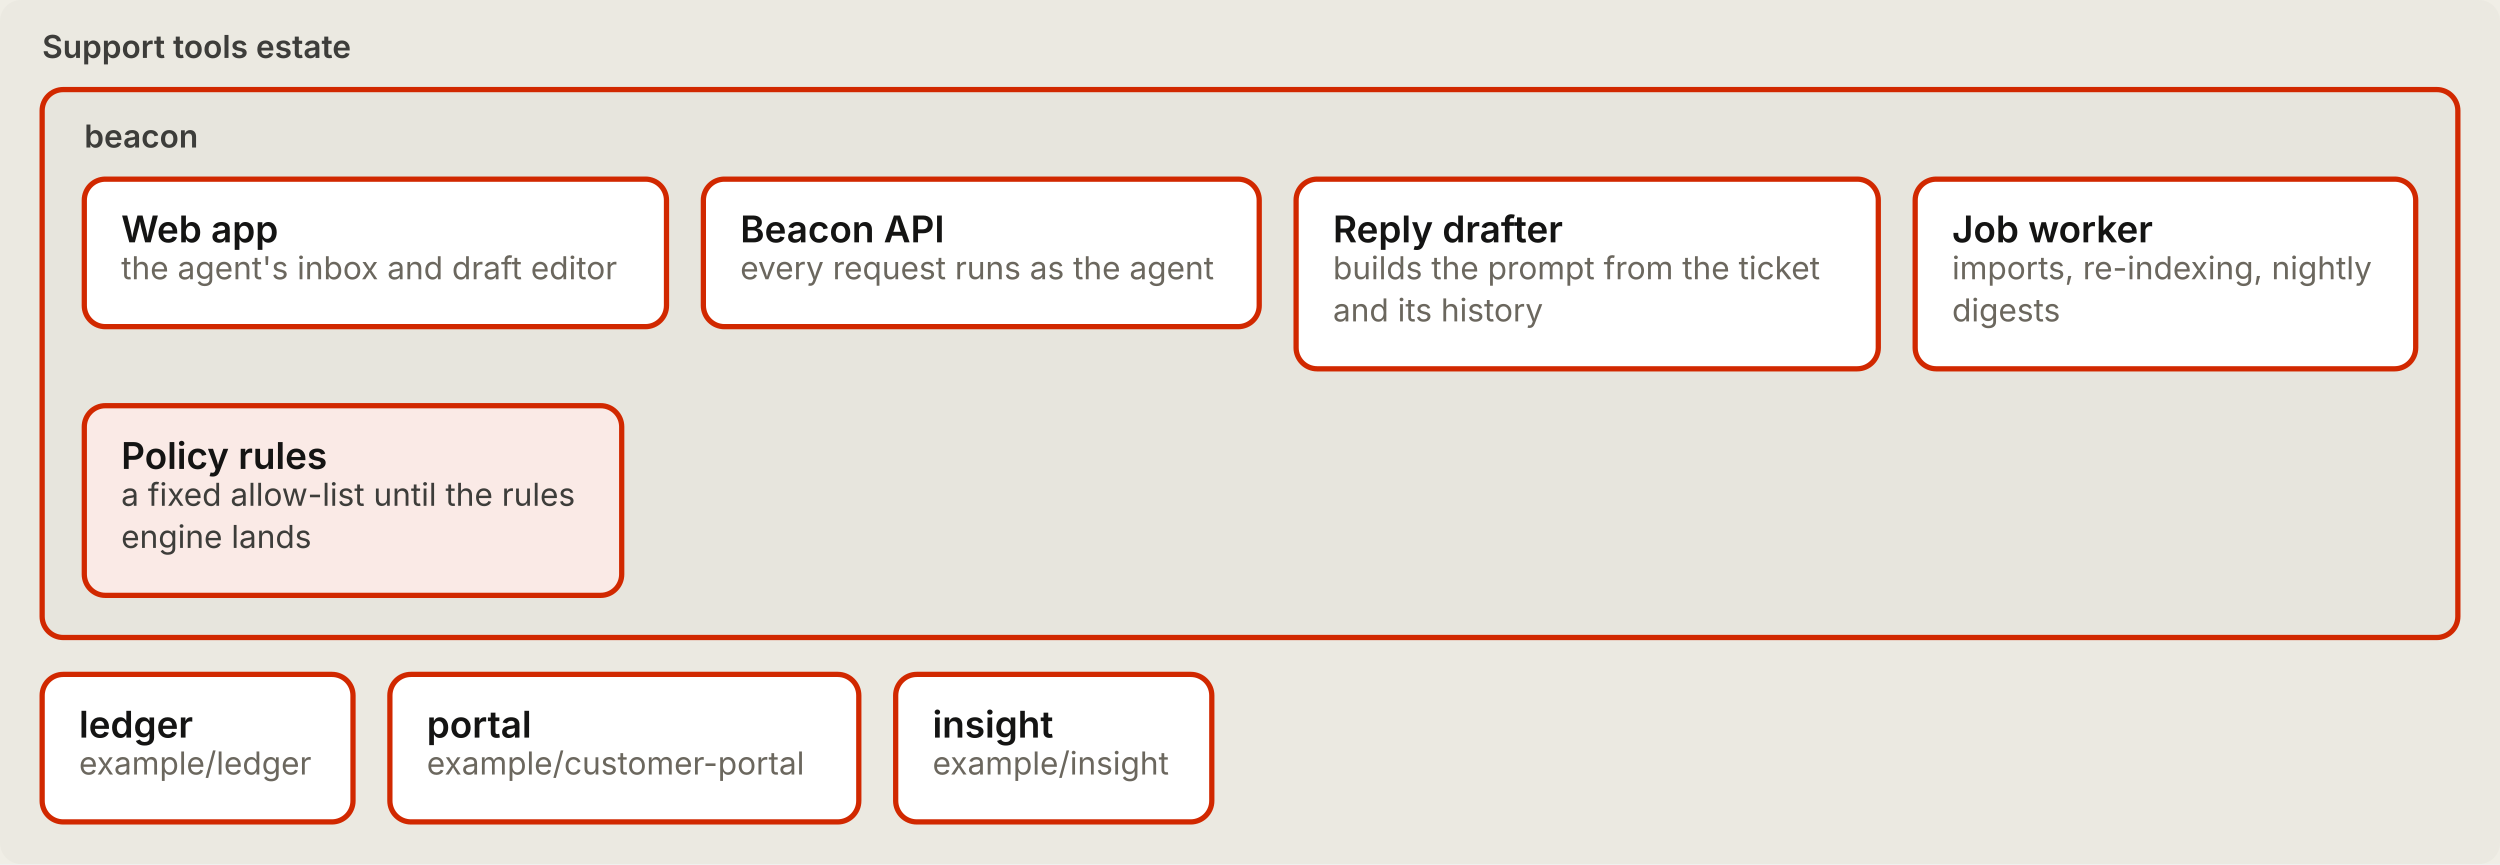
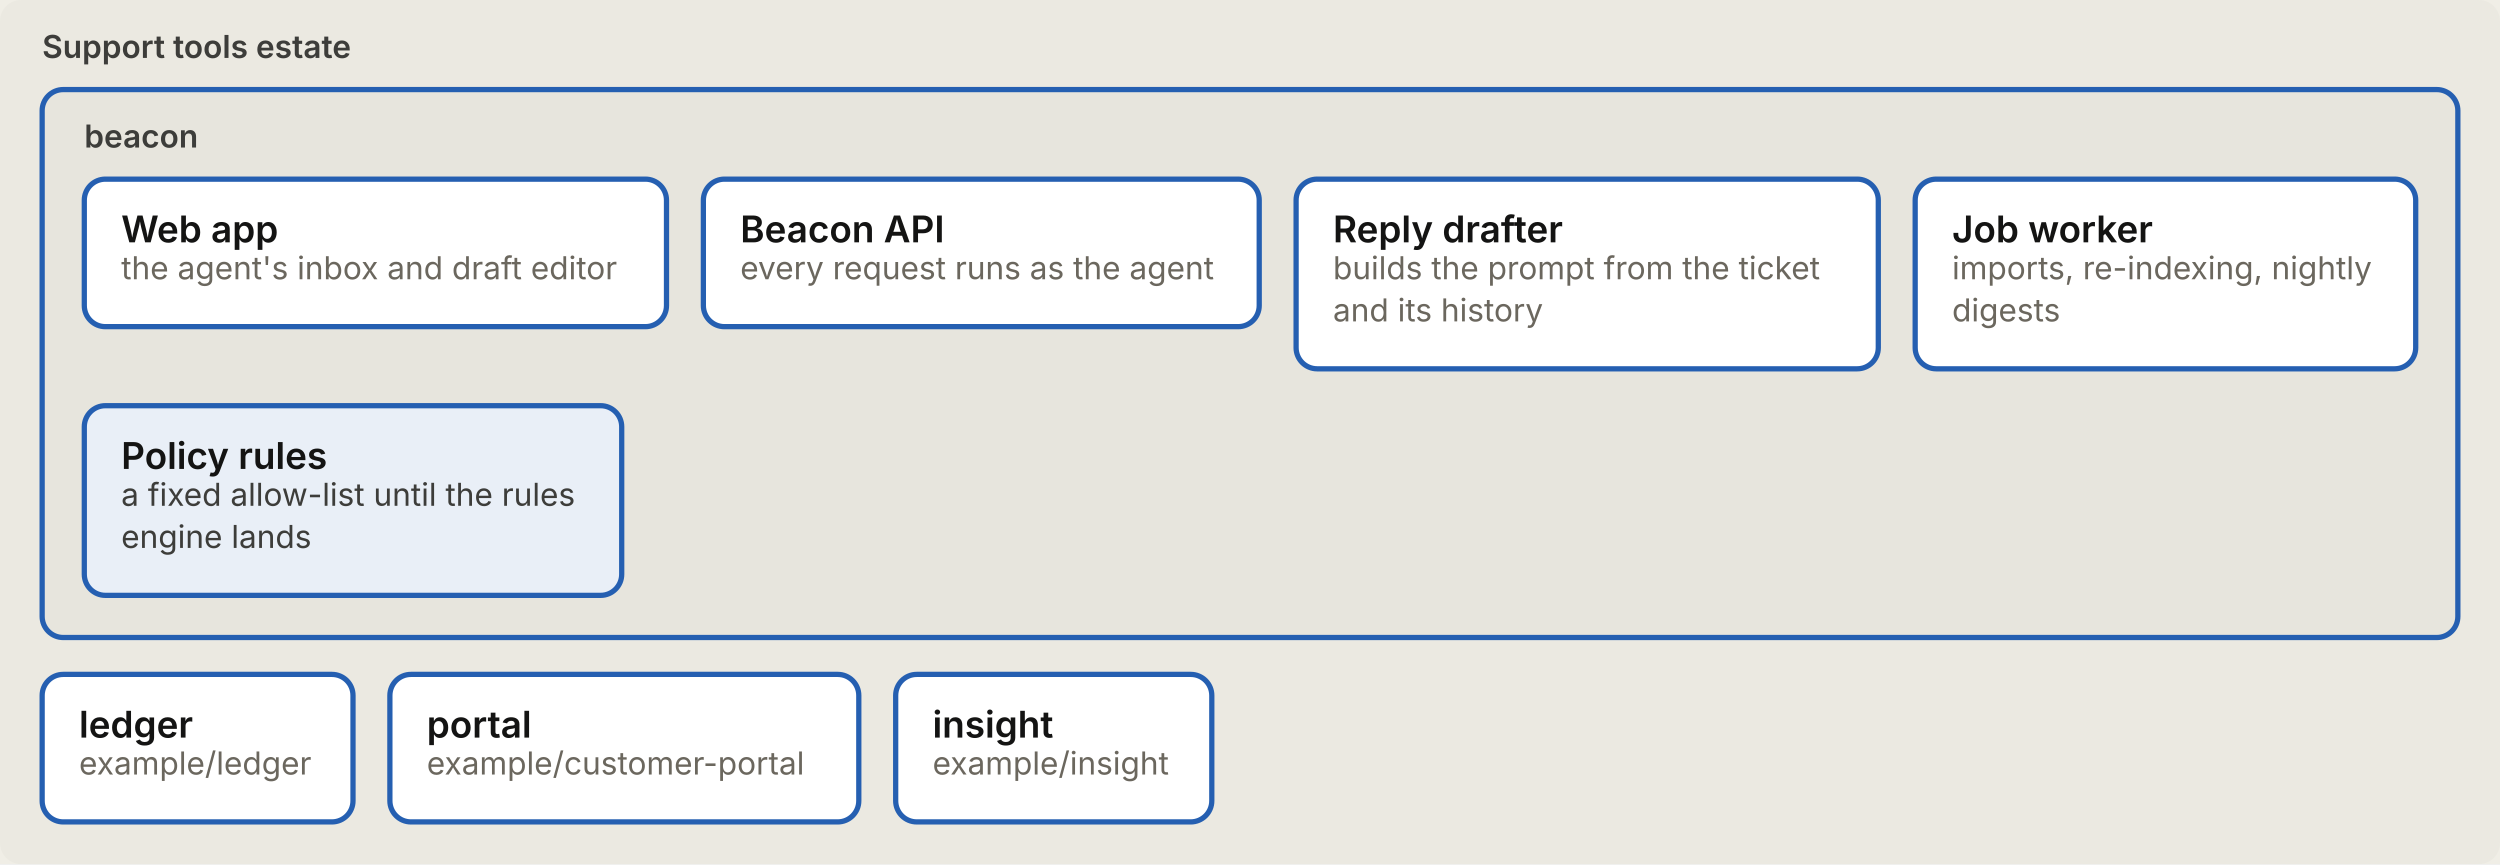
<svg xmlns="http://www.w3.org/2000/svg" viewBox="0 0 949 328" width="949" height="328" role="img" aria-labelledby="beacon-estate-landscape-title" aria-describedby="beacon-estate-landscape-desc" class="uxb-visual uxb-visual--structure-nested" data-visual="beacon-estate-landscape" style="font-family:ui-sans-serif, system-ui, -apple-system, &quot;Segoe UI&quot;, sans-serif">
  <rect x="0" y="0" width="949" height="328" style="fill:#F0EEE6" />
  <g id="beacon-estate-landscape--estate" class="uxb-group">
    <rect x="0" y="0" width="949" height="328" rx="8" style="fill:#EBE9E1" />
    <text x="16" y="22" style="fill:#3D3D3A;font-size:12px;font-weight:600">Support tools estate</text>
  </g>
  <g id="beacon-estate-landscape--system-beacon" class="uxb-group" data-role="own">
-     <rect x="16" y="34" width="917" height="208" rx="8" style="fill:#E7E5DD;stroke:#D12800;stroke-width:2px" />
+     <rect x="16" y="34" width="917" height="208" rx="8" style="fill:#E7E5DD;stroke:#255FB1;stroke-width:2px" />
    <text x="32" y="56" style="fill:#3D3D3A;font-size:12px;font-weight:600">beacon</text>
  </g>
  <g id="beacon-estate-landscape--web" class="uxb-node" data-role="own" data-status="built">
-     <rect x="32" y="68" width="221" height="56" rx="8" style="fill:#FFFFFF;stroke:#D12800;stroke-width:2px" />
+     <rect x="32" y="68" width="221" height="56" rx="8" style="fill:#FFFFFF;stroke:#255FB1;stroke-width:2px" />
    <text x="46" y="92" style="fill:#141413;font-size:14px;font-weight:600">Web app</text>
    <text x="46" y="106" style="fill:#6B675E;font-size:12px;font-weight:400">the agent's inbox and draft editor</text>
  </g>
  <g id="beacon-estate-landscape--api" class="uxb-node" data-role="own" data-status="built">
-     <rect x="267" y="68" width="211" height="56" rx="8" style="fill:#FFFFFF;stroke:#D12800;stroke-width:2px" />
+     <rect x="267" y="68" width="211" height="56" rx="8" style="fill:#FFFFFF;stroke:#255FB1;stroke-width:2px" />
    <text x="281" y="92" style="fill:#141413;font-size:14px;font-weight:600">Beacon API</text>
    <text x="281" y="106" style="fill:#6B675E;font-size:12px;font-weight:400">every request runs as the agent</text>
  </g>
  <g id="beacon-estate-landscape--drafter" class="uxb-node" data-role="own" data-status="built">
-     <rect x="492" y="68" width="221" height="72" rx="8" style="fill:#FFFFFF;stroke:#D12800;stroke-width:2px" />
+     <rect x="492" y="68" width="221" height="72" rx="8" style="fill:#FFFFFF;stroke:#255FB1;stroke-width:2px" />
    <text x="506" y="92" style="fill:#141413;font-size:14px;font-weight:600">Reply drafter</text>
    <text x="506" y="106" style="fill:#6B675E;font-size:12px;font-weight:400">builds the prompt from the ticket</text>
    <text x="506" y="122" style="fill:#6B675E;font-size:12px;font-weight:400">and its history</text>
  </g>
  <g id="beacon-estate-landscape--worker" class="uxb-node" data-role="own" data-status="built">
-     <rect x="727" y="68" width="190" height="72" rx="8" style="fill:#FFFFFF;stroke:#D12800;stroke-width:2px" />
+     <rect x="727" y="68" width="190" height="72" rx="8" style="fill:#FFFFFF;stroke:#255FB1;stroke-width:2px" />
    <text x="741" y="92" style="fill:#141413;font-size:14px;font-weight:600">Job worker</text>
    <text x="741" y="106" style="fill:#6B675E;font-size:12px;font-weight:400">imports, re-indexing, nightly</text>
    <text x="741" y="122" style="fill:#6B675E;font-size:12px;font-weight:400">digests</text>
  </g>
  <g id="beacon-estate-landscape--rules" class="uxb-node" data-role="own" data-status="placeholder">
-     <rect x="32" y="154" width="204" height="72" rx="8" style="fill:#FAEAE6;stroke:#D12800;stroke-width:2px" />
+     <rect x="32" y="154" width="204" height="72" rx="8" style="fill:#E9EFF7;stroke:#255FB1;stroke-width:2px" />
    <text x="46" y="178" style="fill:#141413;font-size:14px;font-weight:600">Policy rules</text>
    <text x="46" y="192" style="fill:#3D3D3A;font-size:12px;font-weight:400">a fixed allow-list until the rules</text>
    <text x="46" y="208" style="fill:#3D3D3A;font-size:12px;font-weight:400">engine lands</text>
  </g>
  <g id="beacon-estate-landscape--system-ledger" class="uxb-node" data-role="own">
-     <rect x="16" y="256" width="118" height="56" rx="8" style="fill:#FFFFFF;stroke:#D12800;stroke-width:2px" />
+     <rect x="16" y="256" width="118" height="56" rx="8" style="fill:#FFFFFF;stroke:#255FB1;stroke-width:2px" />
    <text x="30" y="280" style="fill:#141413;font-size:14px;font-weight:600">ledger</text>
    <text x="30" y="294" style="fill:#6B675E;font-size:12px;font-weight:400">example/ledger</text>
  </g>
  <g id="beacon-estate-landscape--system-portal" class="uxb-node" data-role="own">
-     <rect x="148" y="256" width="178" height="56" rx="8" style="fill:#FFFFFF;stroke:#D12800;stroke-width:2px" />
+     <rect x="148" y="256" width="178" height="56" rx="8" style="fill:#FFFFFF;stroke:#255FB1;stroke-width:2px" />
    <text x="162" y="280" style="fill:#141413;font-size:14px;font-weight:600">portal</text>
    <text x="162" y="294" style="fill:#6B675E;font-size:12px;font-weight:400">example/customer-portal</text>
  </g>
  <g id="beacon-estate-landscape--system-insight" class="uxb-node" data-role="own">
-     <rect x="340" y="256" width="120" height="56" rx="8" style="fill:#FFFFFF;stroke:#D12800;stroke-width:2px" />
+     <rect x="340" y="256" width="120" height="56" rx="8" style="fill:#FFFFFF;stroke:#255FB1;stroke-width:2px" />
    <text x="354" y="280" style="fill:#141413;font-size:14px;font-weight:600">insight</text>
    <text x="354" y="294" style="fill:#6B675E;font-size:12px;font-weight:400">example/insight</text>
  </g>
</svg>
